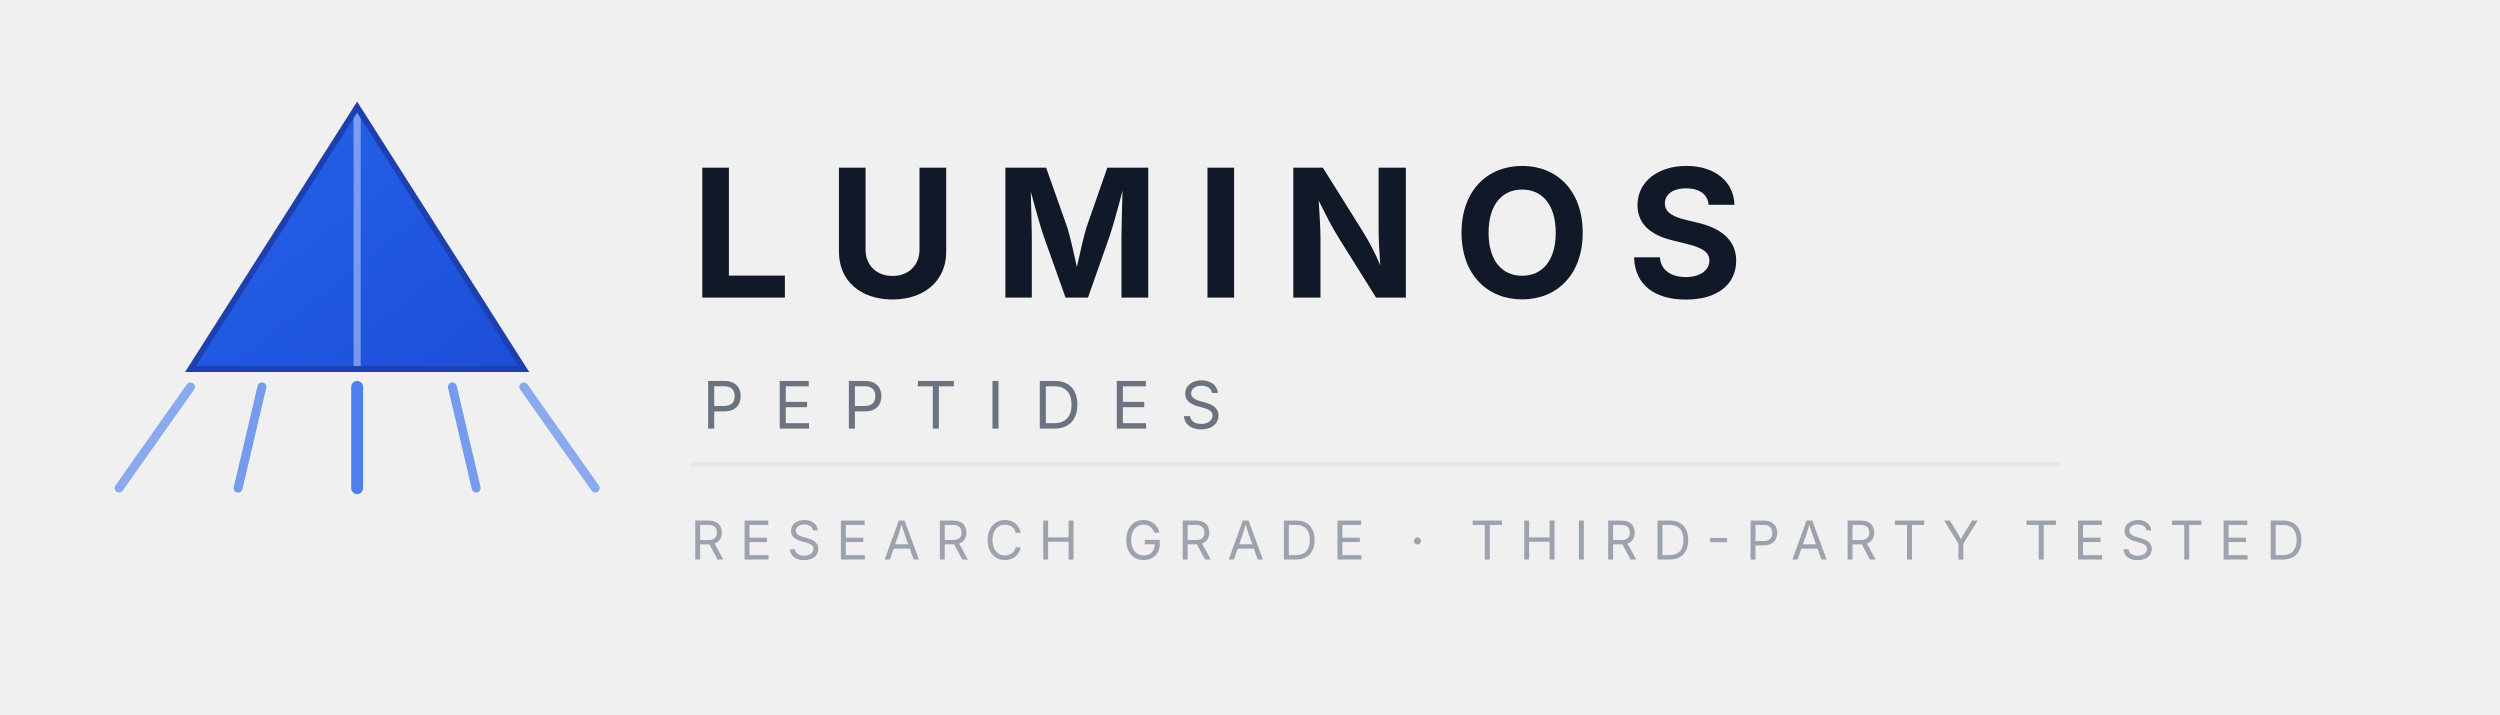
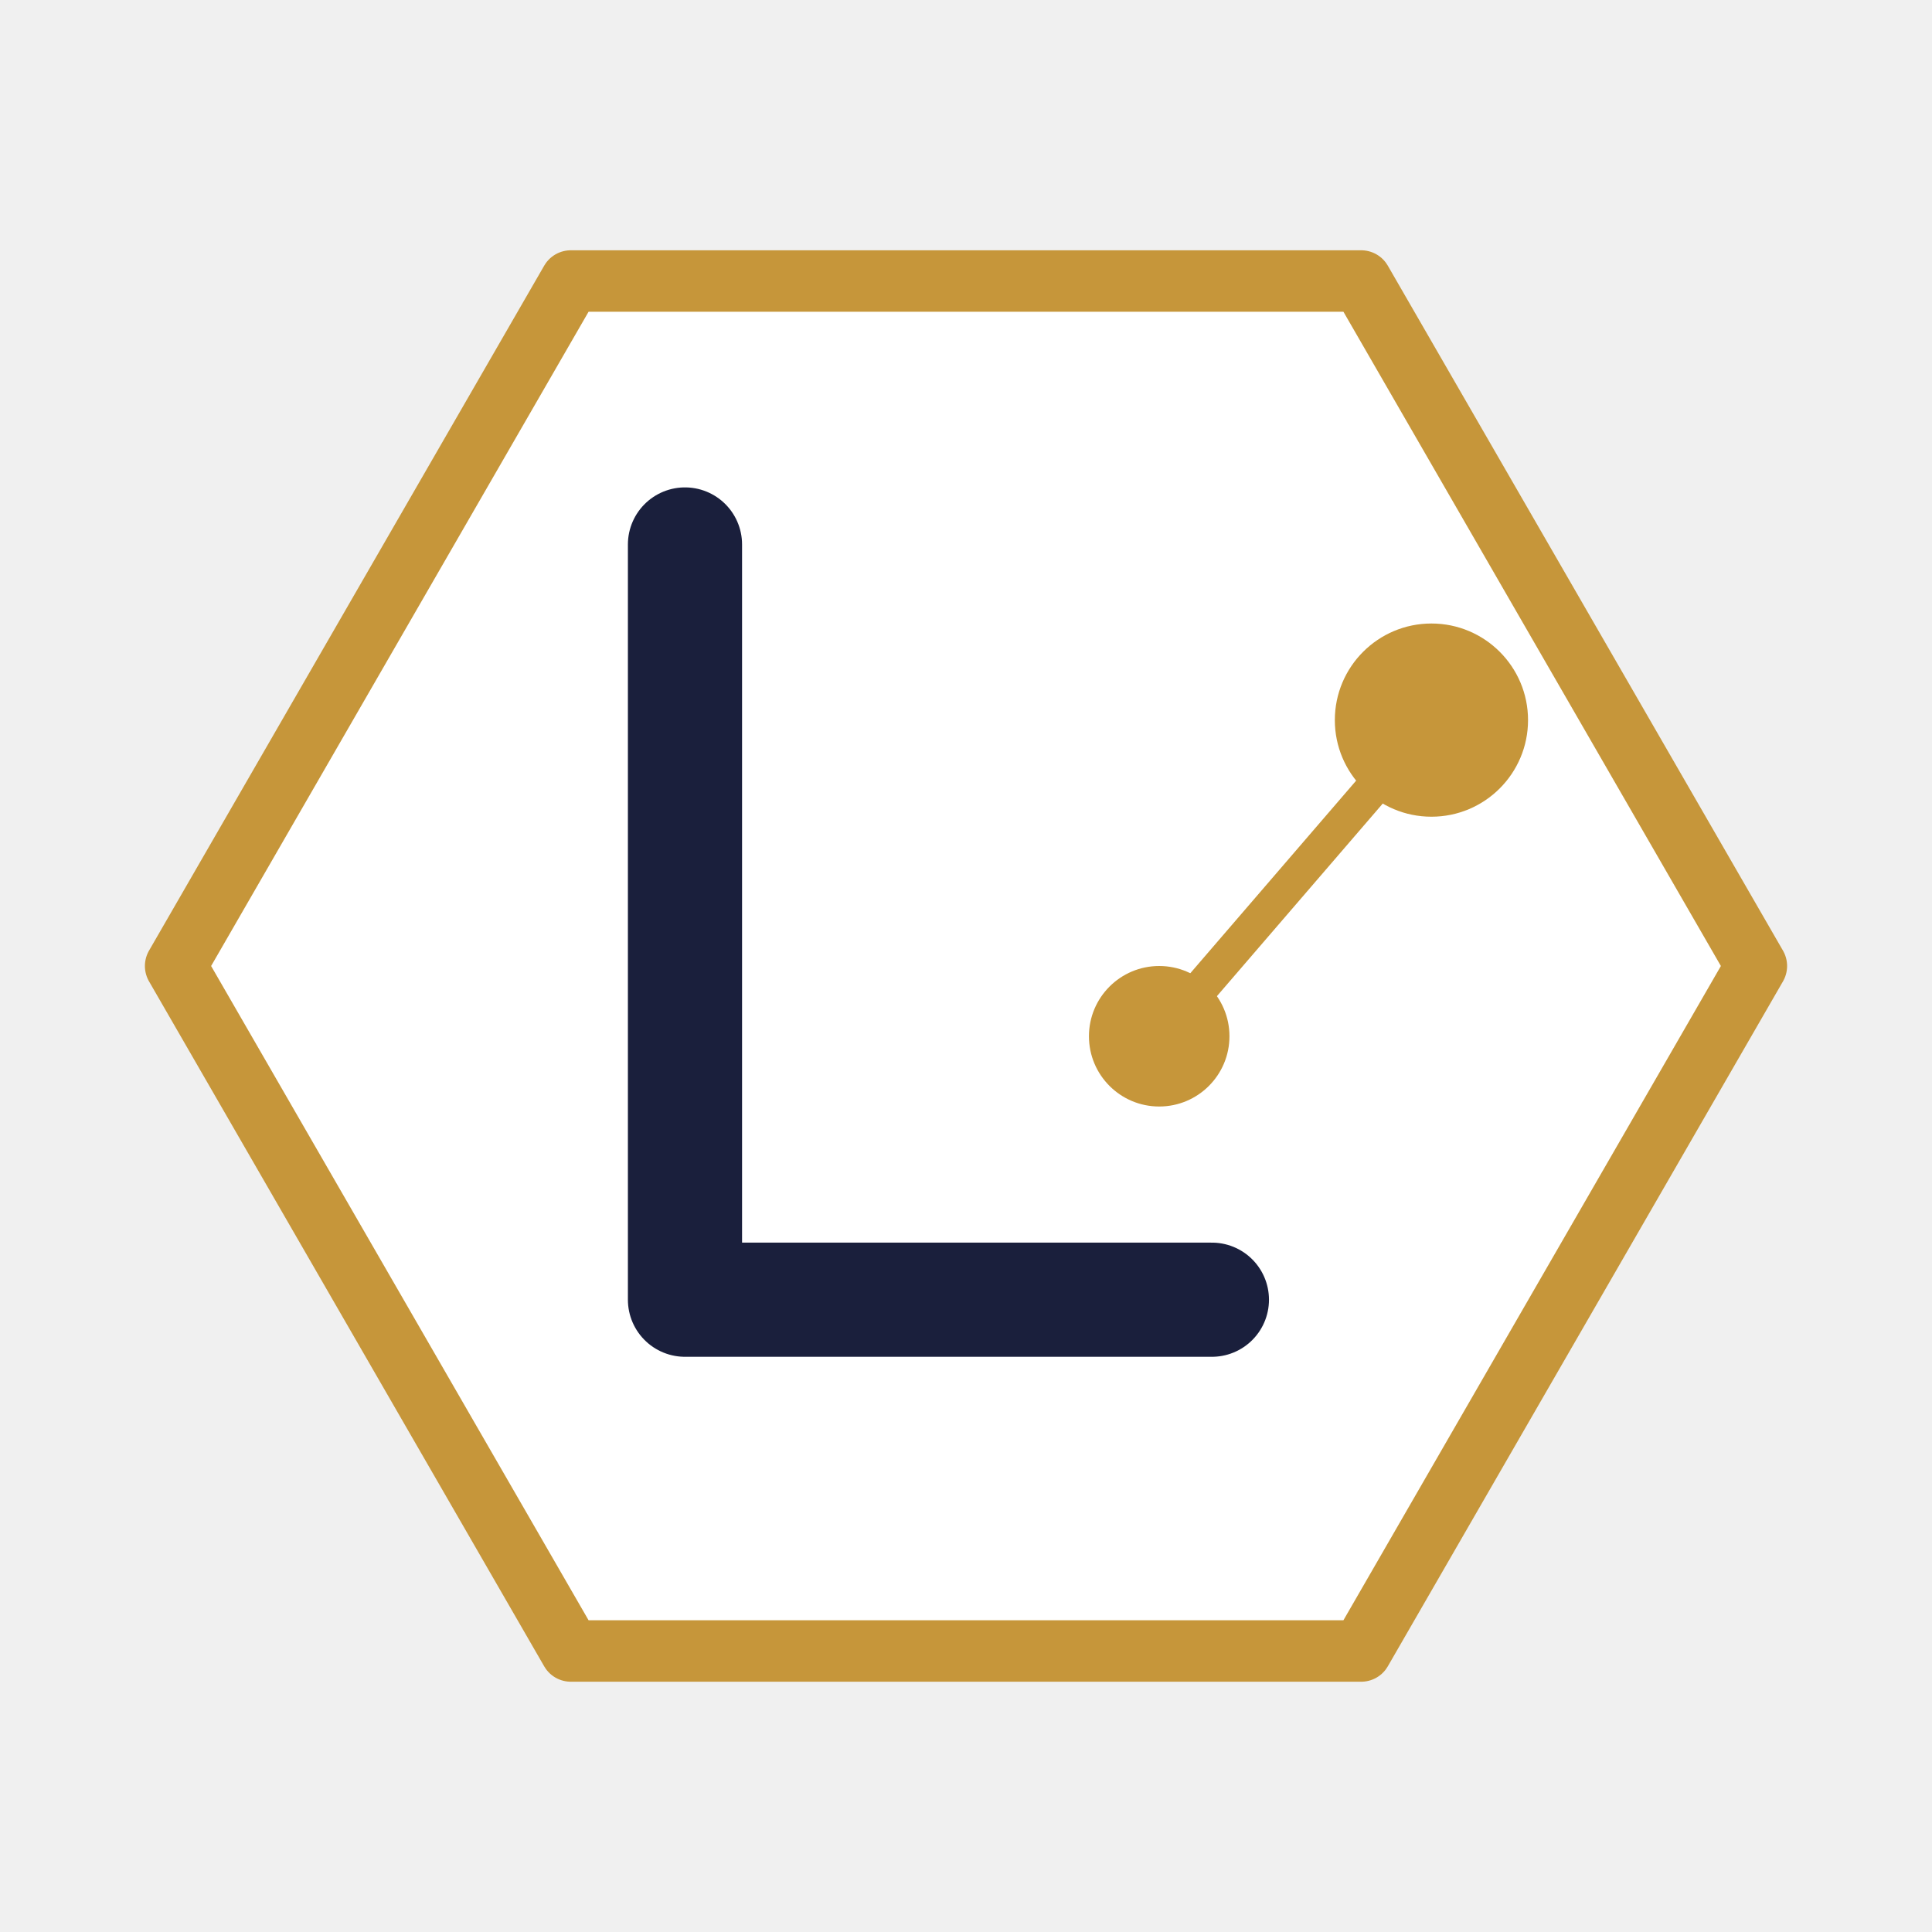
- <svg xmlns="http://www.w3.org/2000/svg" viewBox="0 0 420 120" width="420" height="120">
-   <defs>
-     <linearGradient id="markGrad" x1="0%" y1="0%" x2="100%" y2="100%">
-       <stop offset="0%" style="stop-color:#2563eb;stop-opacity:1" />
-       <stop offset="100%" style="stop-color:#1d4ed8;stop-opacity:1" />
-     </linearGradient>
-     <linearGradient id="accentGrad" x1="0%" y1="0%" x2="100%" y2="100%">
-       <stop offset="0%" style="stop-color:#3b82f6;stop-opacity:0.4" />
-       <stop offset="100%" style="stop-color:#2563eb;stop-opacity:0.15" />
-     </linearGradient>
-   </defs>
-   <g transform="translate(16, 10)">
-     <polygon points="44,8 72,52 16,52" fill="url(#markGrad)" />
-     <line x1="44" y1="8" x2="44" y2="52" stroke="white" stroke-width="1.2" stroke-opacity="0.4" />
-     <polygon points="44,8 72,52 16,52" fill="none" stroke="#1e40af" stroke-width="1" />
-     <line x1="16" y1="55" x2="4" y2="72" stroke="#2563eb" stroke-width="1.5" stroke-linecap="round" opacity="0.5" />
-     <line x1="28" y1="55" x2="24" y2="72" stroke="#2563eb" stroke-width="1.5" stroke-linecap="round" opacity="0.6" />
-     <line x1="44" y1="55" x2="44" y2="72" stroke="#2563eb" stroke-width="2" stroke-linecap="round" opacity="0.8" />
-     <line x1="60" y1="55" x2="64" y2="72" stroke="#2563eb" stroke-width="1.5" stroke-linecap="round" opacity="0.6" />
-     <line x1="72" y1="55" x2="84" y2="72" stroke="#2563eb" stroke-width="1.5" stroke-linecap="round" opacity="0.5" />
-   </g>
-   <text x="116" y="50" font-family="'Inter', 'Helvetica Neue', Arial, sans-serif" font-size="30" font-weight="700" letter-spacing="6" fill="#111827">LUMINOS</text>
-   <text x="118" y="72" font-family="'Inter', 'Helvetica Neue', Arial, sans-serif" font-size="11" font-weight="400" letter-spacing="5" fill="#6b7280">PEPTIDES</text>
-   <line x1="116" y1="78" x2="346" y2="78" stroke="#e5e7eb" stroke-width="0.8" />
-   <text x="116" y="94" font-family="'Inter', 'Helvetica Neue', Arial, sans-serif" font-size="9" font-weight="400" letter-spacing="2.5" fill="#9ca3af">RESEARCH GRADE · THIRD-PARTY TESTED</text>
+ <svg xmlns="http://www.w3.org/2000/svg" viewBox="0 0 220 220" width="220" height="220">
+   <polygon points="65,32 155,32 200,110 155,188 65,188 20,110" fill="white" stroke="#C6963A" stroke-width="7" stroke-linejoin="round" />
+   <polyline points="78,62 78,148 138,148" fill="none" stroke="#1a1f3c" stroke-width="13" stroke-linecap="round" stroke-linejoin="round" />
+   <line x1="132" y1="118" x2="163" y2="82" stroke="#C6963A" stroke-width="4" stroke-linecap="round" />
+   <circle cx="132" cy="118" r="8" fill="#C6963A" />
+   <circle cx="163" cy="82" r="11" fill="#C6963A" />
</svg>
